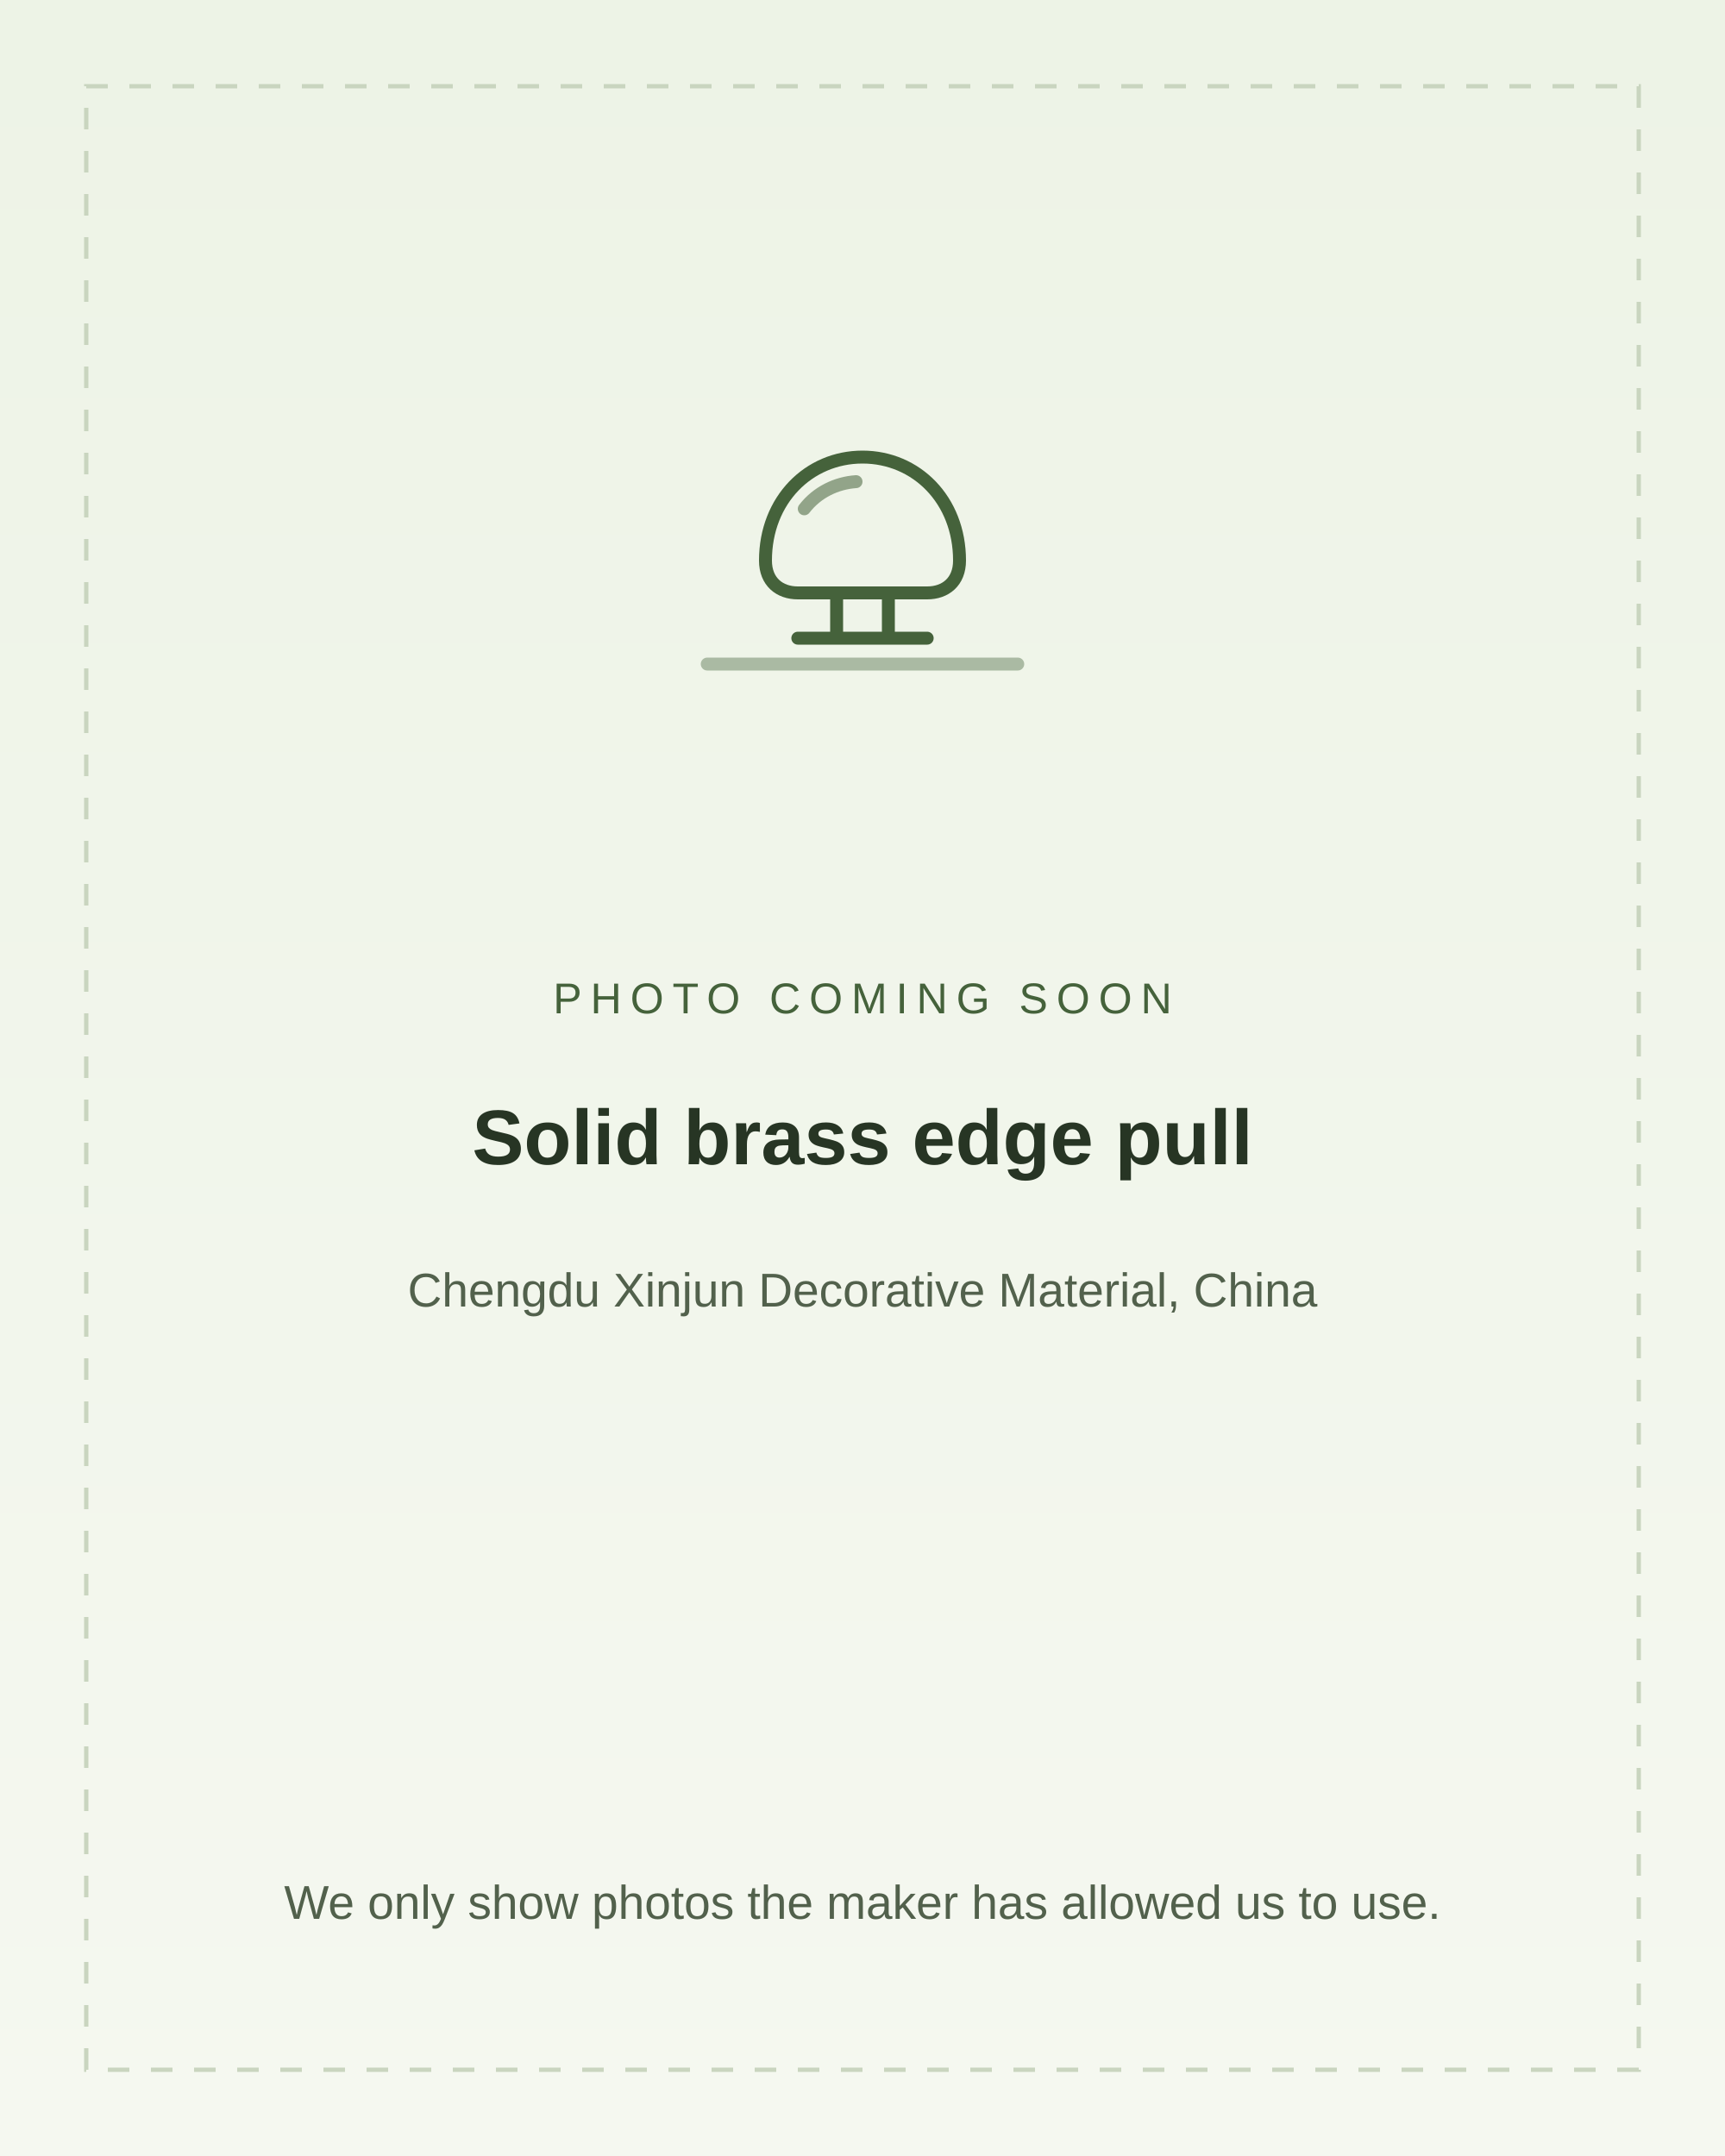
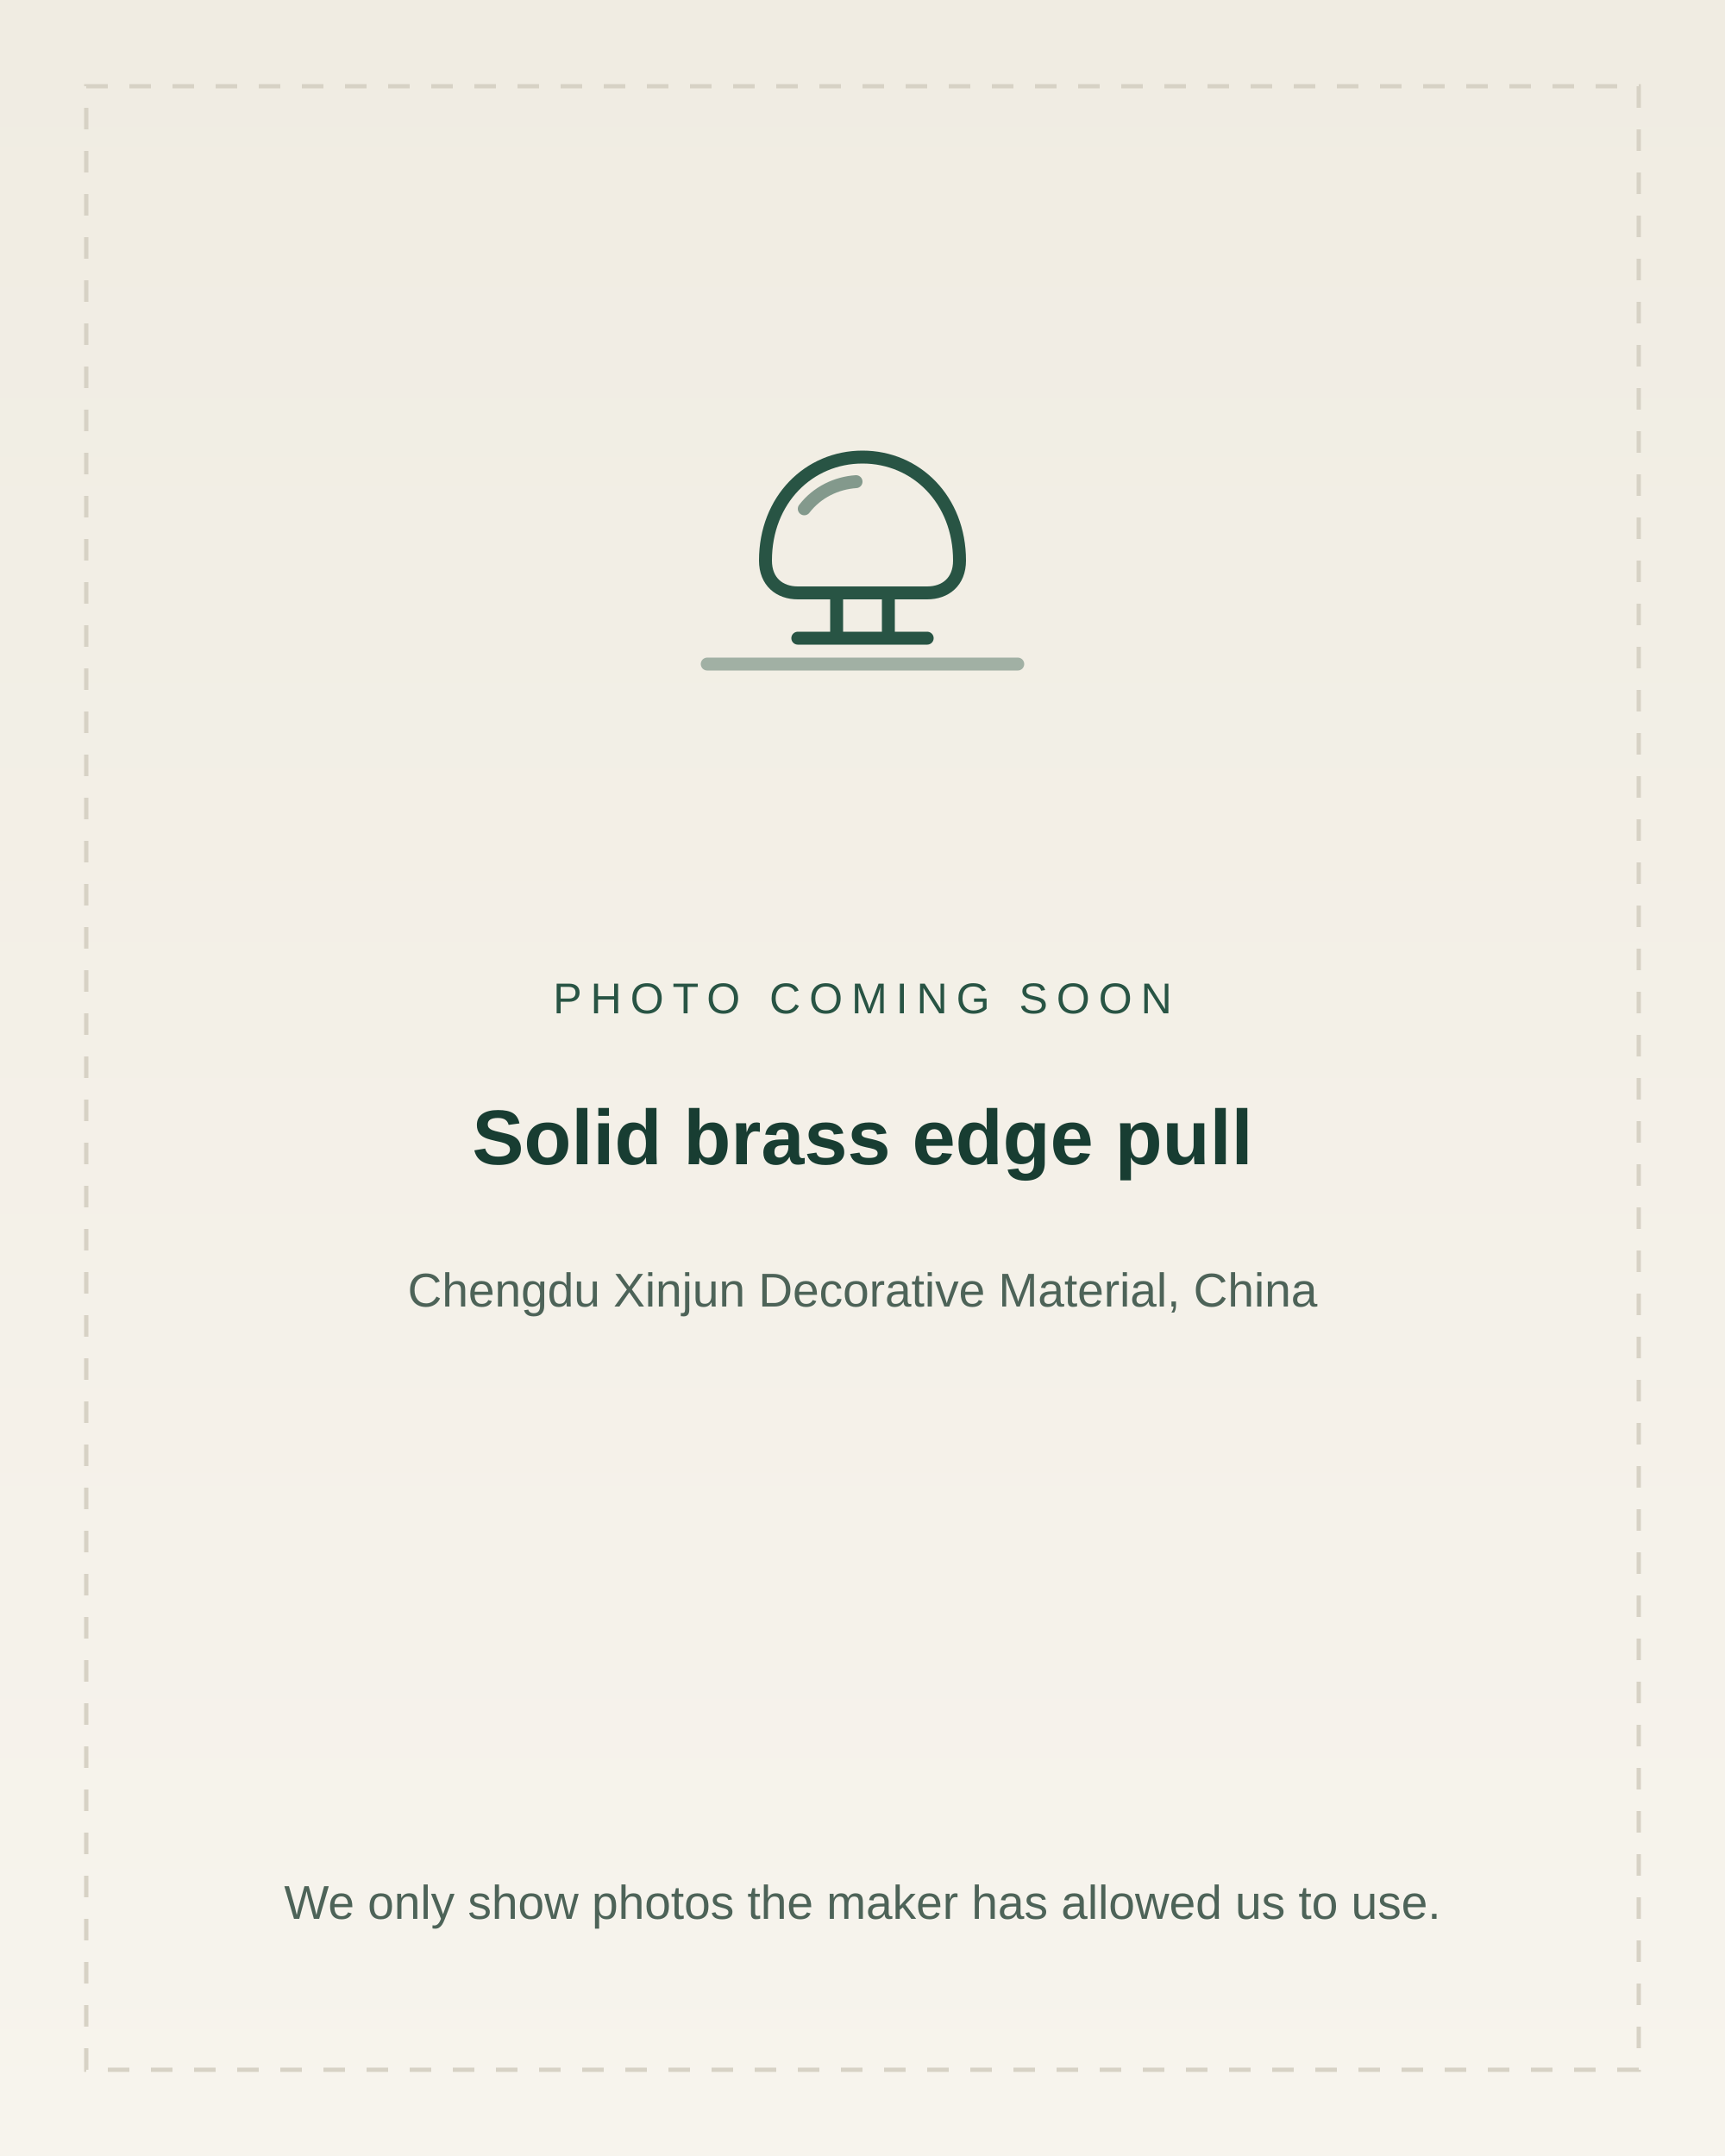
<svg xmlns="http://www.w3.org/2000/svg" viewBox="0 0 800 1000" width="800" height="1000">
  <defs>
    <linearGradient id="bg" x1="0" y1="0" x2="0" y2="1">
-       <stop offset="0" stop-color="#edf3e6" />
-       <stop offset="1" stop-color="#f5f8f0" />
+       <stop offset="0" stop-color="#f0ece2" />
+       <stop offset="1" stop-color="#f7f4ed" />
    </linearGradient>
  </defs>
  <rect width="800" height="1000" fill="url(#bg)" />
-   <rect x="40" y="40" width="720" height="920" fill="none" stroke="#c9d5bf" stroke-width="2" stroke-dasharray="10 10" />
-   <g color="#45623b" transform="translate(304 170) scale(3)">
+   <rect x="40" y="40" width="720" height="920" fill="none" stroke="#d7d2c5" stroke-width="2" stroke-dasharray="10 10" />
+   <g color="#285444" transform="translate(304 170) scale(3)">
    <g fill="none" stroke="currentColor" stroke-width="2" stroke-linecap="round" stroke-linejoin="round">
      <path d="M17 30c0-9.4 6.7-16 15-16s15 6.6 15 16c0 3.3-2.2 5-5 5H22c-2.8 0-5-1.7-5-5z" />
      <path d="M23 22c2-2.6 5-4 8-4.2" stroke-opacity=".55" />
      <path d="M28 35v7M36 35v7M22 42h20" />
      <path d="M8 46h48" stroke-opacity=".4" />
    </g>
  </g>
-   <text x="400" y="470" text-anchor="middle" fill="#45623b" font-family="Work Sans, Arial, sans-serif" font-size="20" letter-spacing="4">PHOTO COMING SOON</text>
-   <text x="400" y="540" text-anchor="middle" fill="#273524" font-family="Work Sans, Arial, sans-serif" font-size="36" font-weight="700">Solid brass edge pull</text>
-   <text x="400" y="606" text-anchor="middle" fill="#52614c" font-family="Work Sans, Arial, sans-serif" font-size="22">Chengdu Xinjun Decorative Material, China</text>
-   <text x="400" y="890" text-anchor="middle" fill="#52614c" font-family="Work Sans, Arial, sans-serif" font-size="22">We only show photos the maker has allowed us to use.</text>
+   <text x="400" y="470" text-anchor="middle" fill="#285444" font-family="DM Sans, Arial, sans-serif" font-size="20" letter-spacing="4">PHOTO COMING SOON</text>
+   <text x="400" y="540" text-anchor="middle" fill="#183d32" font-family="DM Sans, Arial, sans-serif" font-size="36" font-weight="700">Solid brass edge pull</text>
+   <text x="400" y="606" text-anchor="middle" fill="#4d6358" font-family="DM Sans, Arial, sans-serif" font-size="22">Chengdu Xinjun Decorative Material, China</text>
+   <text x="400" y="890" text-anchor="middle" fill="#4d6358" font-family="DM Sans, Arial, sans-serif" font-size="22">We only show photos the maker has allowed us to use.</text>
</svg>
